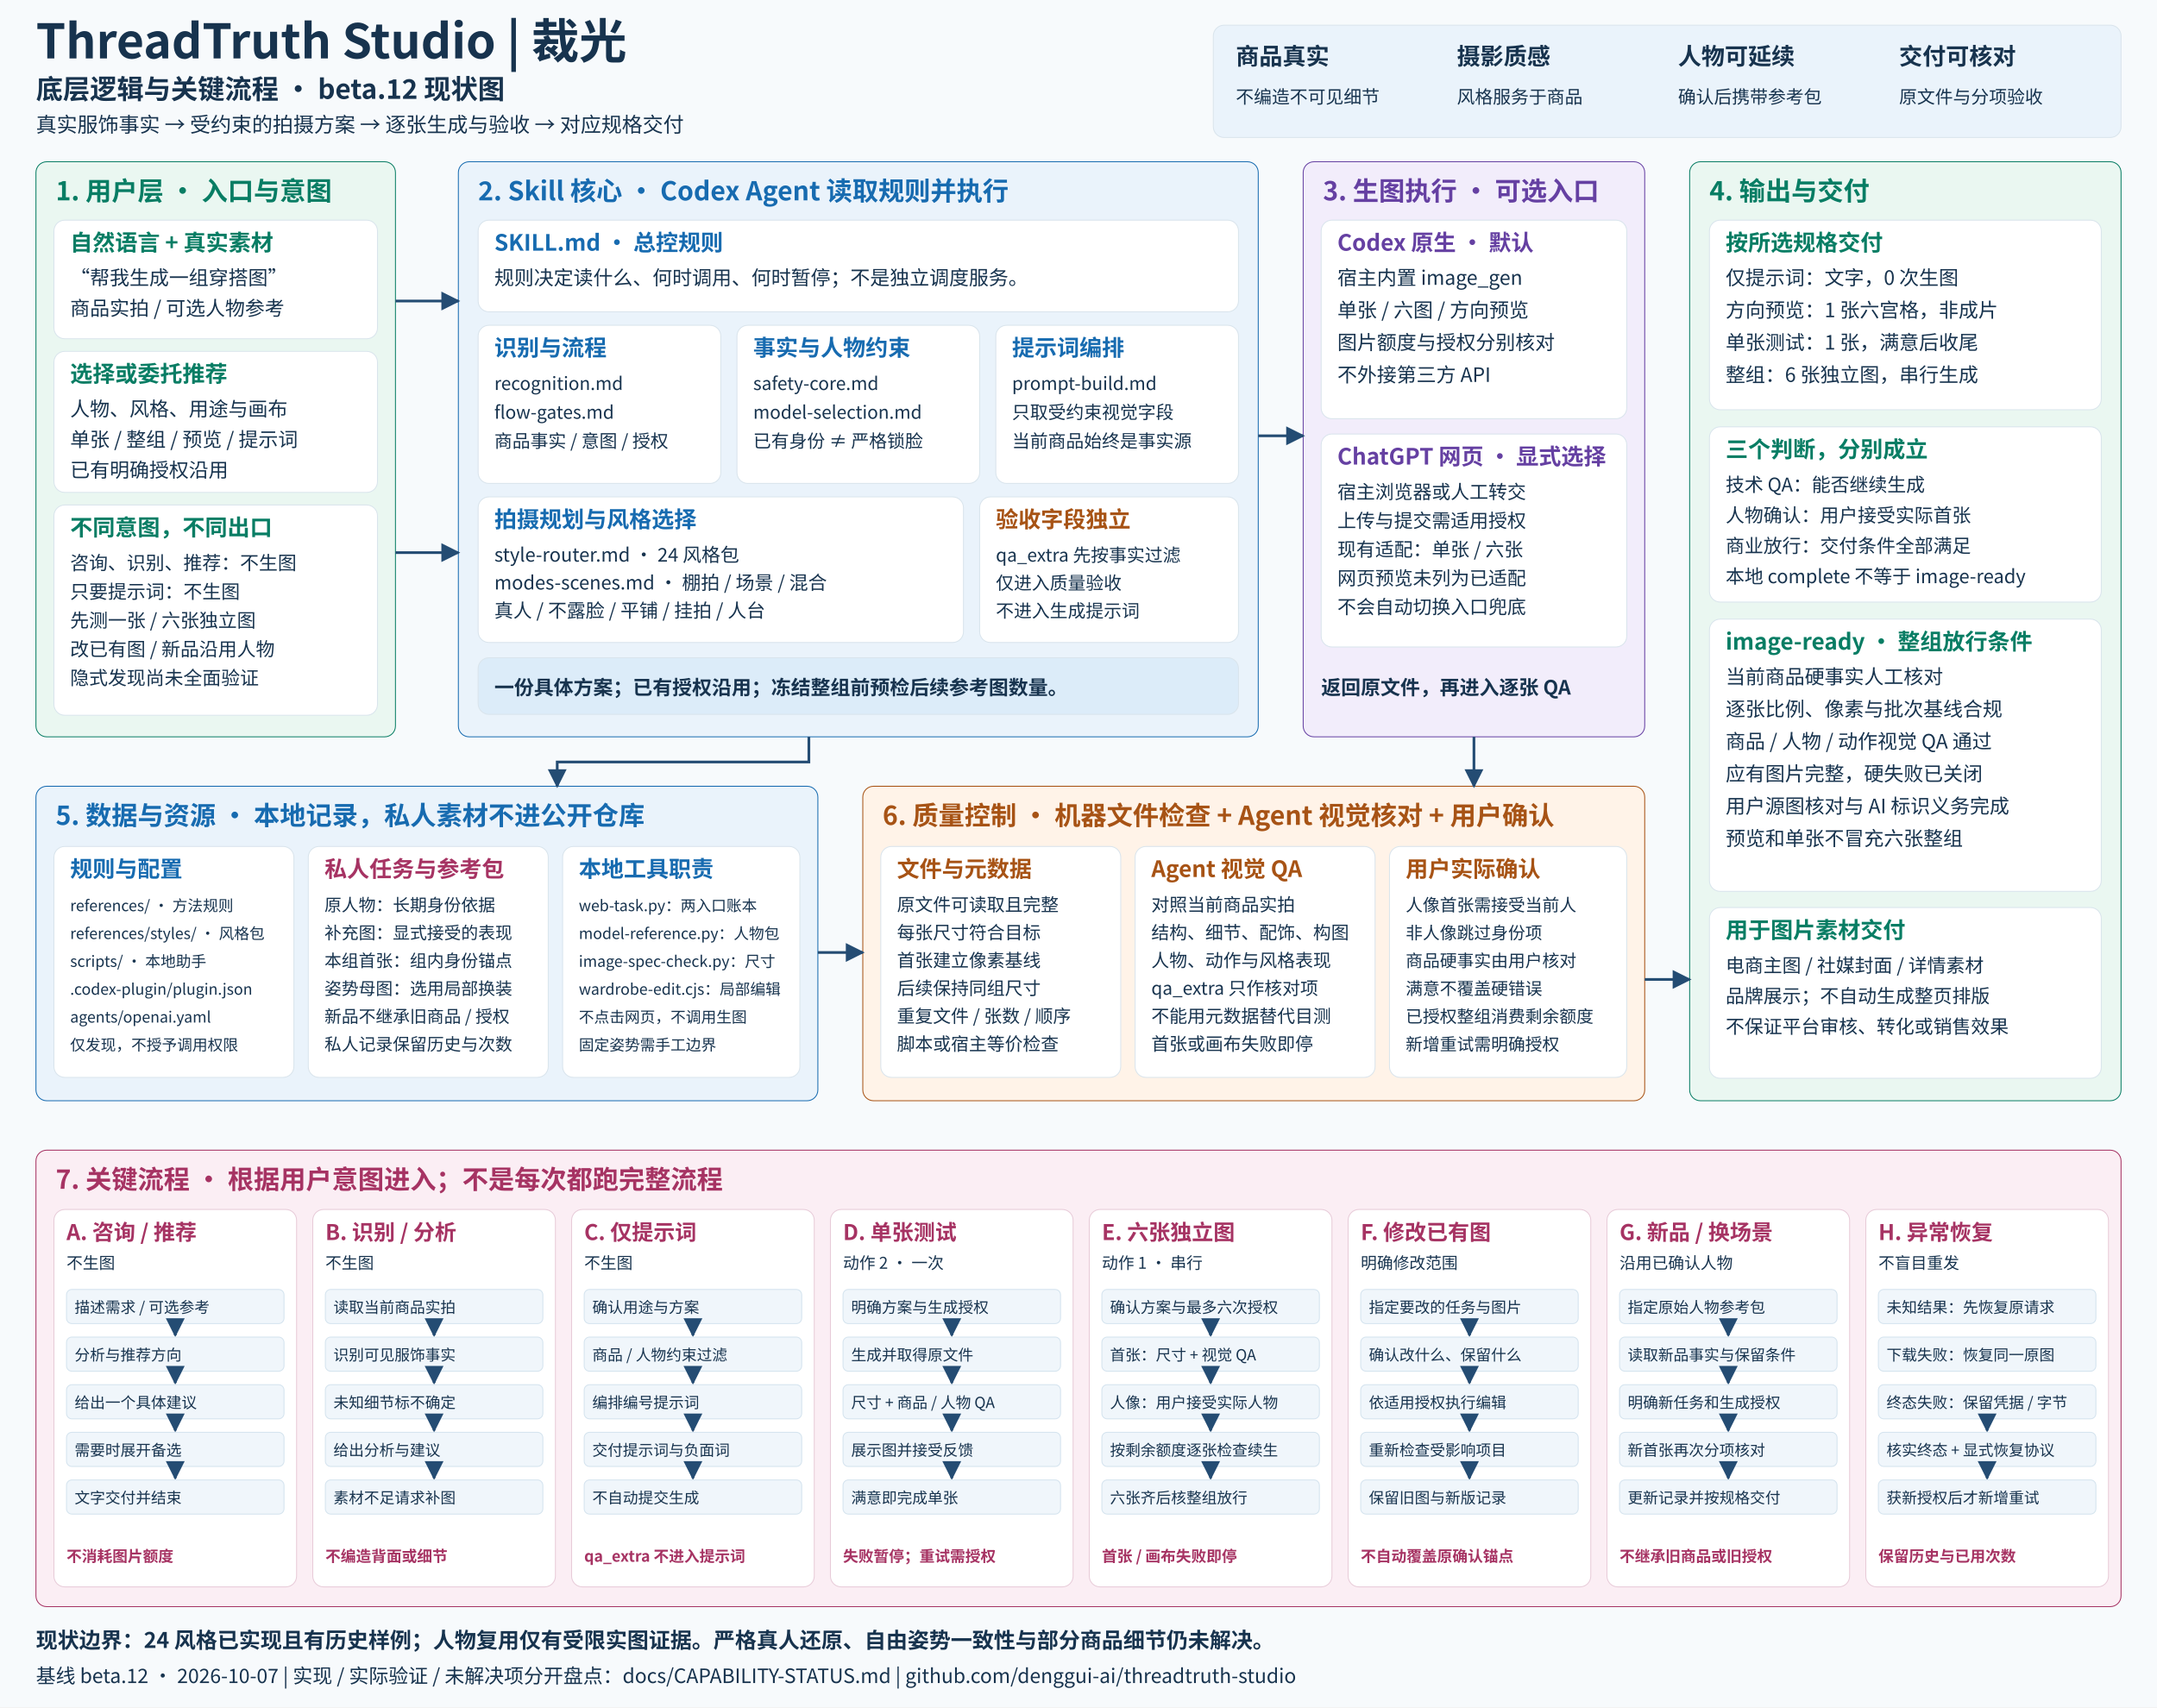
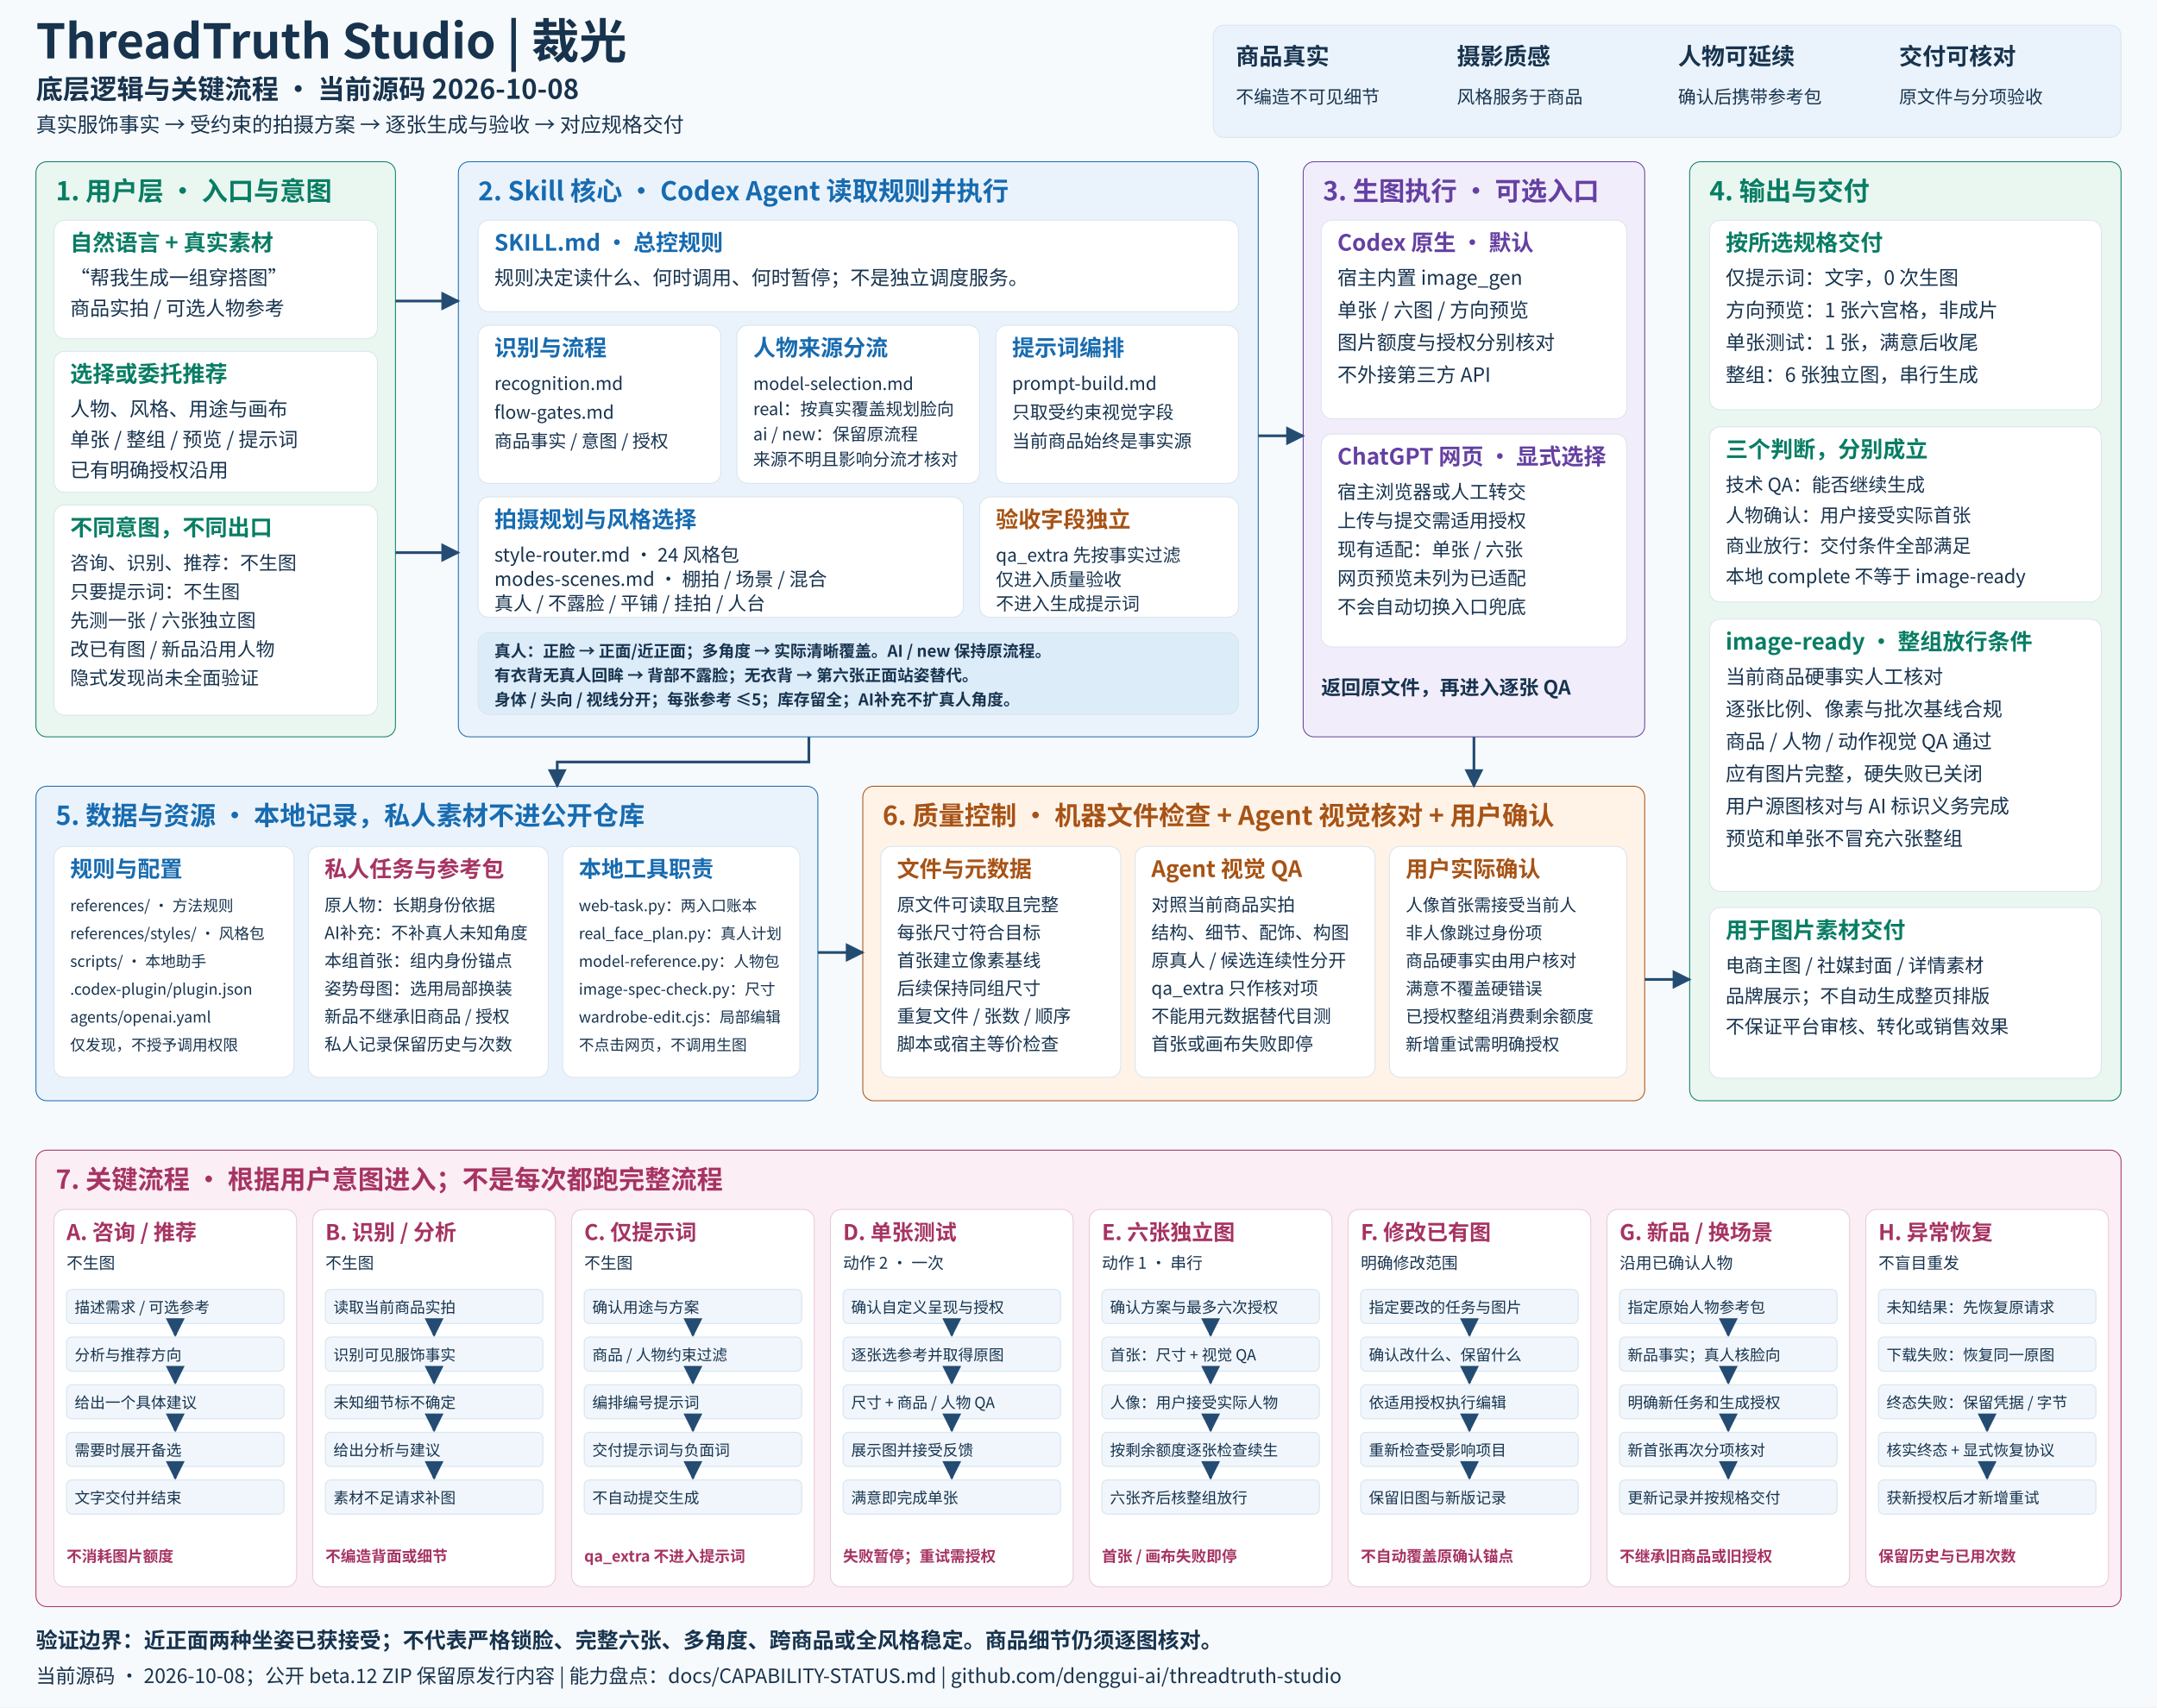
<svg xmlns="http://www.w3.org/2000/svg" width="2400" height="1900" viewBox="0 0 2400 1900" role="img" aria-labelledby="title desc">
  <defs>
    <marker id="arrow" viewBox="0 0 10 10" refX="9" refY="5" markerWidth="7" markerHeight="7" orient="auto-start-reverse">
      <path d="M 0 0 L 10 5 L 0 10 z" fill="#244c73" />
    </marker>
  </defs>
  <style>text{font-family:"PingFang SC","Microsoft YaHei","Noto Sans CJK SC",Arial,sans-serif;fill:#17334e} .title{font-weight:700} .muted{fill:#496177}</style>
  <rect width="2400" height="1900" fill="#f7fafc" />
  <text x="40" y="65" font-size="53" data-maxwidth="2320" class="title">ThreadTruth Studio | 裁光</text>
-   <text x="40" y="110" font-size="30" data-maxwidth="2320" class="title">底层逻辑与关键流程  ·  beta.12 现状图</text>
+   <text x="40" y="110" font-size="30" data-maxwidth="2320" class="title">底层逻辑与关键流程  ·  当前源码 2026-10-08</text>
  <text x="40" y="147" font-size="23" data-maxwidth="2320" class="">真实服饰事实 → 受约束的拍摄方案 → 逐张生成与验收 → 对应规格交付</text>
  <rect x="1350" y="28" width="1010" height="125" rx="12" fill="#eaf3fb" stroke="#d9e4ec" />
  <text x="1375" y="72" font-size="26" data-maxwidth="985" class="title">商品真实</text>
  <text x="1375" y="115" font-size="20" data-maxwidth="985" class="">不编造不可见细节</text>
  <text x="1621" y="72" font-size="26" data-maxwidth="739" class="title">摄影质感</text>
  <text x="1621" y="115" font-size="20" data-maxwidth="739" class="">风格服务于商品</text>
  <text x="1867" y="72" font-size="26" data-maxwidth="493" class="title">人物可延续</text>
  <text x="1867" y="115" font-size="20" data-maxwidth="493" class="">确认后携带参考包</text>
  <text x="2113" y="72" font-size="26" data-maxwidth="247" class="title">交付可核对</text>
  <text x="2113" y="115" font-size="20" data-maxwidth="247" class="">原文件与分项验收</text>
  <rect x="40" y="180" width="400" height="640" rx="12" fill="#eaf7f1" stroke="#087d64" />
  <text x="62" y="223" font-size="29" data-maxwidth="356" class="title" style="fill:#087d64">1. 用户层 · 入口与意图</text>
  <rect x="60" y="245" width="360" height="132" rx="12" fill="#fff" stroke="#d9e4ec" />
  <text x="78" y="279" font-size="25" data-maxwidth="324" class="title" style="fill:#087d64">自然语言 + 真实素材</text>
  <text x="78" y="317" font-size="22" data-maxwidth="324" class="">“帮我生成一组穿搭图”</text>
  <text x="78" y="351" font-size="22" data-maxwidth="324" class="">商品实拍 / 可选人物参考</text>
  <rect x="60" y="391" width="360" height="157" rx="12" fill="#fff" stroke="#d9e4ec" />
  <text x="78" y="425" font-size="25" data-maxwidth="324" class="title" style="fill:#087d64">选择或委托推荐</text>
  <text x="78" y="463" font-size="22" data-maxwidth="324" class="">人物、风格、用途与画布</text>
  <text x="78" y="497" font-size="22" data-maxwidth="324" class="">单张 / 整组 / 预览 / 提示词</text>
  <text x="78" y="531" font-size="22" data-maxwidth="324" class="">已有明确授权沿用</text>
  <rect x="60" y="562" width="360" height="234" rx="12" fill="#fff" stroke="#d9e4ec" />
  <text x="78" y="596" font-size="25" data-maxwidth="324" class="title" style="fill:#087d64">不同意图，不同出口</text>
  <text x="78" y="634" font-size="21" data-maxwidth="324" class="">咨询、识别、推荐：不生图</text>
  <text x="78" y="666" font-size="21" data-maxwidth="324" class="">只要提示词：不生图</text>
  <text x="78" y="698" font-size="21" data-maxwidth="324" class="">先测一张 / 六张独立图</text>
  <text x="78" y="730" font-size="21" data-maxwidth="324" class="">改已有图 / 新品沿用人物</text>
  <text x="78" y="762" font-size="21" data-maxwidth="324" class="">隐式发现尚未全面验证</text>
  <rect x="510" y="180" width="890" height="640" rx="12" fill="#eaf3fb" stroke="#176bb0" />
  <text x="532" y="223" font-size="29" data-maxwidth="846" class="title" style="fill:#176bb0">2. Skill 核心 · Codex Agent 读取规则并执行</text>
  <rect x="532" y="245" width="846" height="102" rx="12" fill="#fff" stroke="#d9e4ec" />
  <text x="550" y="279" font-size="25" data-maxwidth="810" class="title" style="fill:#176bb0">SKILL.md · 总控规则</text>
  <text x="550" y="317" font-size="22" data-maxwidth="810" class="">规则决定读什么、何时调用、何时暂停；不是独立调度服务。</text>
  <rect x="532" y="362" width="270" height="176" rx="12" fill="#fff" stroke="#d9e4ec" />
  <text x="550" y="396" font-size="25" data-maxwidth="234" class="title" style="fill:#176bb0">识别与流程</text>
  <text x="550" y="434" font-size="20" data-maxwidth="234" class="">recognition.md</text>
  <text x="550" y="466" font-size="20" data-maxwidth="234" class="">flow-gates.md</text>
  <text x="550" y="498" font-size="20" data-maxwidth="234" class="">商品事实 / 意图 / 授权</text>
  <rect x="820" y="362" width="270" height="176" rx="12" fill="#fff" stroke="#d9e4ec" />
-   <text x="838" y="396" font-size="25" data-maxwidth="234" class="title" style="fill:#176bb0">事实与人物约束</text>
-   <text x="838" y="434" font-size="20" data-maxwidth="234" class="">safety-core.md</text>
-   <text x="838" y="466" font-size="20" data-maxwidth="234" class="">model-selection.md</text>
-   <text x="838" y="498" font-size="20" data-maxwidth="234" class="">已有身份 ≠ 严格锁脸</text>
+   <text x="838" y="396" font-size="25" data-maxwidth="234" class="title" style="fill:#176bb0">人物来源分流</text>
+   <text x="838" y="434" font-size="19" data-maxwidth="234" class="">model-selection.md</text>
+   <text x="838" y="462" font-size="19" data-maxwidth="234" class="">real：按真实覆盖规划脸向</text>
+   <text x="838" y="490" font-size="19" data-maxwidth="234" class="">ai / new：保留原流程</text>
+   <text x="838" y="518" font-size="19" data-maxwidth="234" class="">来源不明且影响分流才核对</text>
  <rect x="1108" y="362" width="270" height="176" rx="12" fill="#fff" stroke="#d9e4ec" />
  <text x="1126" y="396" font-size="25" data-maxwidth="234" class="title" style="fill:#176bb0">提示词编排</text>
  <text x="1126" y="434" font-size="20" data-maxwidth="234" class="">prompt-build.md</text>
  <text x="1126" y="466" font-size="20" data-maxwidth="234" class="">只取受约束视觉字段</text>
  <text x="1126" y="498" font-size="20" data-maxwidth="234" class="">当前商品始终是事实源</text>
-   <rect x="532" y="553" width="540" height="162" rx="12" fill="#fff" stroke="#d9e4ec" />
+   <rect x="532" y="553" width="540" height="134" rx="12" fill="#fff" stroke="#d9e4ec" />
  <text x="550" y="587" font-size="25" data-maxwidth="504" class="title" style="fill:#176bb0">拍摄规划与风格选择</text>
  <text x="550" y="625" font-size="21" data-maxwidth="504" class="">style-router.md · 24 风格包</text>
-   <text x="550" y="656" font-size="21" data-maxwidth="504" class="">modes-scenes.md · 棚拍 / 场景 / 混合</text>
-   <text x="550" y="687" font-size="21" data-maxwidth="504" class="">真人 / 不露脸 / 平铺 / 挂拍 / 人台</text>
-   <rect x="1090" y="553" width="288" height="162" rx="12" fill="#fff" stroke="#d9e4ec" />
+   <text x="550" y="652" font-size="21" data-maxwidth="504" class="">modes-scenes.md · 棚拍 / 场景 / 混合</text>
+   <text x="550" y="679" font-size="21" data-maxwidth="504" class="">真人 / 不露脸 / 平铺 / 挂拍 / 人台</text>
+   <rect x="1090" y="553" width="288" height="134" rx="12" fill="#fff" stroke="#d9e4ec" />
  <text x="1108" y="587" font-size="25" data-maxwidth="252" class="title" style="fill:#a75315">验收字段独立</text>
  <text x="1108" y="625" font-size="20" data-maxwidth="252" class="">qa_extra 先按事实过滤</text>
-   <text x="1108" y="656" font-size="20" data-maxwidth="252" class="">仅进入质量验收</text>
-   <text x="1108" y="687" font-size="20" data-maxwidth="252" class="">不进入生成提示词</text>
-   <rect x="532" y="732" width="846" height="63" rx="12" fill="#dcecf9" stroke="#d9e4ec" />
-   <text x="550" y="773" font-size="22" data-maxwidth="1810" class="title">一份具体方案；已有授权沿用；冻结整组前预检后续参考图数量。</text>
+   <text x="1108" y="652" font-size="20" data-maxwidth="252" class="">仅进入质量验收</text>
+   <text x="1108" y="679" font-size="20" data-maxwidth="252" class="">不进入生成提示词</text>
+   <rect x="532" y="704" width="846" height="91" rx="12" fill="#dcecf9" stroke="#d9e4ec" />
+   <text x="550" y="731" font-size="18" data-maxwidth="810" class="title">真人：正脸 → 正面/近正面；多角度 → 实际清晰覆盖。AI / new 保持原流程。</text>
+   <text x="550" y="758" font-size="18" data-maxwidth="810" class="title">有衣背无真人回眸 → 背部不露脸；无衣背 → 第六张正面站姿替代。</text>
+   <text x="550" y="785" font-size="18" data-maxwidth="810" class="title">身体 / 头向 / 视线分开；每张参考 ≤5；库存留全；AI补充不扩真人角度。</text>
  <rect x="1450" y="180" width="380" height="640" rx="12" fill="#f2edfb" stroke="#6540a2" />
  <text x="1472" y="223" font-size="29" data-maxwidth="336" class="title" style="fill:#6540a2">3. 生图执行 · 可选入口</text>
  <rect x="1470" y="245" width="340" height="221" rx="12" fill="#fff" stroke="#d9e4ec" />
  <text x="1488" y="279" font-size="25" data-maxwidth="304" class="title" style="fill:#6540a2">Codex 原生 · 默认</text>
  <text x="1488" y="317" font-size="22" data-maxwidth="304" class="">宿主内置 image_gen</text>
  <text x="1488" y="353" font-size="22" data-maxwidth="304" class="">单张 / 六图 / 方向预览</text>
  <text x="1488" y="389" font-size="22" data-maxwidth="304" class="">图片额度与授权分别核对</text>
  <text x="1488" y="425" font-size="22" data-maxwidth="304" class="">不外接第三方 API</text>
  <rect x="1470" y="483" width="340" height="237" rx="12" fill="#fff" stroke="#d9e4ec" />
  <text x="1488" y="517" font-size="25" data-maxwidth="304" class="title" style="fill:#6540a2">ChatGPT 网页 · 显式选择</text>
  <text x="1488" y="555" font-size="21" data-maxwidth="304" class="">宿主浏览器或人工转交</text>
  <text x="1488" y="587" font-size="21" data-maxwidth="304" class="">上传与提交需适用授权</text>
  <text x="1488" y="619" font-size="21" data-maxwidth="304" class="">现有适配：单张 / 六张</text>
  <text x="1488" y="651" font-size="21" data-maxwidth="304" class="">网页预览未列为已适配</text>
  <text x="1488" y="683" font-size="21" data-maxwidth="304" class="">不会自动切换入口兜底</text>
  <text x="1470" y="773" font-size="22" data-maxwidth="890" class="title">返回原文件，再进入逐张 QA</text>
  <rect x="1880" y="180" width="480" height="1045" rx="12" fill="#eaf7f1" stroke="#087d64" />
  <text x="1902" y="223" font-size="29" data-maxwidth="436" class="title" style="fill:#087d64">4. 输出与交付</text>
  <rect x="1902" y="245" width="436" height="211" rx="12" fill="#fff" stroke="#d9e4ec" />
  <text x="1920" y="279" font-size="25" data-maxwidth="400" class="title" style="fill:#087d64">按所选规格交付</text>
  <text x="1920" y="317" font-size="22" data-maxwidth="400" class="">仅提示词：文字，0 次生图</text>
  <text x="1920" y="353" font-size="22" data-maxwidth="400" class="">方向预览：1 张六宫格，非成片</text>
  <text x="1920" y="389" font-size="22" data-maxwidth="400" class="">单张测试：1 张，满意后收尾</text>
  <text x="1920" y="425" font-size="22" data-maxwidth="400" class="">整组：6 张独立图，串行生成</text>
  <rect x="1902" y="475" width="436" height="195" rx="12" fill="#fff" stroke="#d9e4ec" />
  <text x="1920" y="509" font-size="25" data-maxwidth="400" class="title" style="fill:#087d64">三个判断，分别成立</text>
  <text x="1920" y="547" font-size="21" data-maxwidth="400" class="">技术 QA：能否继续生成</text>
  <text x="1920" y="581" font-size="21" data-maxwidth="400" class="">人物确认：用户接受实际首张</text>
  <text x="1920" y="615" font-size="21" data-maxwidth="400" class="">商业放行：交付条件全部满足</text>
  <text x="1920" y="649" font-size="21" data-maxwidth="400" class="">本地 complete 不等于 image-ready</text>
  <rect x="1902" y="689" width="436" height="303" rx="12" fill="#fff" stroke="#d9e4ec" />
  <text x="1920" y="723" font-size="25" data-maxwidth="400" class="title" style="fill:#087d64">image-ready · 整组放行条件</text>
  <text x="1920" y="761" font-size="22" data-maxwidth="400" class="">当前商品硬事实人工核对</text>
  <text x="1920" y="797" font-size="22" data-maxwidth="400" class="">逐张比例、像素与批次基线合规</text>
  <text x="1920" y="833" font-size="22" data-maxwidth="400" class="">商品 / 人物 / 动作视觉 QA 通过</text>
  <text x="1920" y="869" font-size="22" data-maxwidth="400" class="">应有图片完整，硬失败已关闭</text>
  <text x="1920" y="905" font-size="22" data-maxwidth="400" class="">用户源图核对与 AI 标识义务完成</text>
  <text x="1920" y="941" font-size="22" data-maxwidth="400" class="">预览和单张不冒充六张整组</text>
  <rect x="1902" y="1010" width="436" height="190" rx="12" fill="#fff" stroke="#d9e4ec" />
  <text x="1920" y="1044" font-size="25" data-maxwidth="400" class="title" style="fill:#087d64">用于图片素材交付</text>
  <text x="1920" y="1082" font-size="21" data-maxwidth="400" class="">电商主图 / 社媒封面 / 详情素材</text>
  <text x="1920" y="1116" font-size="21" data-maxwidth="400" class="">品牌展示；不自动生成整页排版</text>
  <text x="1920" y="1150" font-size="21" data-maxwidth="400" class="">不保证平台审核、转化或销售效果</text>
  <rect x="40" y="875" width="870" height="350" rx="12" fill="#eaf3fb" stroke="#176bb0" />
  <text x="62" y="918" font-size="29" data-maxwidth="826" class="title" style="fill:#176bb0">5. 数据与资源 · 本地记录，私人素材不进公开仓库</text>
  <rect x="60" y="942" width="267" height="257" rx="12" fill="#fff" stroke="#d9e4ec" />
  <text x="78" y="976" font-size="25" data-maxwidth="231" class="title" style="fill:#176bb0">规则与配置</text>
  <text x="78" y="1014" font-size="17" data-maxwidth="231" class="">references/ · 方法规则</text>
  <text x="78" y="1045" font-size="17" data-maxwidth="231" class="">references/styles/ · 风格包</text>
  <text x="78" y="1076" font-size="17" data-maxwidth="231" class="">scripts/ · 本地助手</text>
  <text x="78" y="1107" font-size="17" data-maxwidth="231" class="">.codex-plugin/plugin.json</text>
  <text x="78" y="1138" font-size="17" data-maxwidth="231" class="">agents/openai.yaml</text>
  <text x="78" y="1169" font-size="17" data-maxwidth="231" class="">仅发现，不授予调用权限</text>
  <rect x="343" y="942" width="267" height="257" rx="12" fill="#fff" stroke="#d9e4ec" />
  <text x="361" y="976" font-size="25" data-maxwidth="231" class="title" style="fill:#a63363">私人任务与参考包</text>
  <text x="361" y="1014" font-size="19" data-maxwidth="231" class="">原人物：长期身份依据</text>
-   <text x="361" y="1045" font-size="19" data-maxwidth="231" class="">补充图：显式接受的表现</text>
+   <text x="361" y="1045" font-size="19" data-maxwidth="231" class="">AI补充：不补真人未知角度</text>
  <text x="361" y="1076" font-size="19" data-maxwidth="231" class="">本组首张：组内身份锚点</text>
  <text x="361" y="1107" font-size="19" data-maxwidth="231" class="">姿势母图：选用局部换装</text>
  <text x="361" y="1138" font-size="19" data-maxwidth="231" class="">新品不继承旧商品 / 授权</text>
  <text x="361" y="1169" font-size="19" data-maxwidth="231" class="">私人记录保留历史与次数</text>
  <rect x="626" y="942" width="264" height="257" rx="12" fill="#fff" stroke="#d9e4ec" />
  <text x="644" y="976" font-size="25" data-maxwidth="228" class="title" style="fill:#176bb0">本地工具职责</text>
  <text x="644" y="1014" font-size="17" data-maxwidth="228" class="">web-task.py：两入口账本</text>
-   <text x="644" y="1045" font-size="17" data-maxwidth="228" class="">model-reference.py：人物包</text>
-   <text x="644" y="1076" font-size="17" data-maxwidth="228" class="">image-spec-check.py：尺寸</text>
-   <text x="644" y="1107" font-size="17" data-maxwidth="228" class="">wardrobe-edit.cjs：局部编辑</text>
-   <text x="644" y="1138" font-size="17" data-maxwidth="228" class="">不点击网页，不调用生图</text>
-   <text x="644" y="1169" font-size="17" data-maxwidth="228" class="">固定姿势需手工边界</text>
+   <text x="644" y="1045" font-size="17" data-maxwidth="228" class="">real_face_plan.py：真人计划</text>
+   <text x="644" y="1076" font-size="17" data-maxwidth="228" class="">model-reference.py：人物包</text>
+   <text x="644" y="1107" font-size="17" data-maxwidth="228" class="">image-spec-check.py：尺寸</text>
+   <text x="644" y="1138" font-size="17" data-maxwidth="228" class="">wardrobe-edit.cjs：局部编辑</text>
+   <text x="644" y="1169" font-size="17" data-maxwidth="228" class="">不点击网页，不调用生图</text>
  <rect x="960" y="875" width="870" height="350" rx="12" fill="#fff3e8" stroke="#a75315" />
  <text x="982" y="918" font-size="29" data-maxwidth="826" class="title" style="fill:#a75315">6. 质量控制 · 机器文件检查 + Agent 视觉核对 + 用户确认</text>
  <rect x="980" y="942" width="267" height="257" rx="12" fill="#fff" stroke="#d9e4ec" />
  <text x="998" y="976" font-size="25" data-maxwidth="231" class="title" style="fill:#a75315">文件与元数据</text>
  <text x="998" y="1014" font-size="20" data-maxwidth="231" class="">原文件可读取且完整</text>
  <text x="998" y="1045" font-size="20" data-maxwidth="231" class="">每张尺寸符合目标</text>
  <text x="998" y="1076" font-size="20" data-maxwidth="231" class="">首张建立像素基线</text>
  <text x="998" y="1107" font-size="20" data-maxwidth="231" class="">后续保持同组尺寸</text>
  <text x="998" y="1138" font-size="20" data-maxwidth="231" class="">重复文件 / 张数 / 顺序</text>
  <text x="998" y="1169" font-size="20" data-maxwidth="231" class="">脚本或宿主等价检查</text>
  <rect x="1263" y="942" width="267" height="257" rx="12" fill="#fff" stroke="#d9e4ec" />
  <text x="1281" y="976" font-size="25" data-maxwidth="231" class="title" style="fill:#a75315">Agent 视觉 QA</text>
  <text x="1281" y="1014" font-size="20" data-maxwidth="231" class="">对照当前商品实拍</text>
  <text x="1281" y="1045" font-size="20" data-maxwidth="231" class="">结构、细节、配饰、构图</text>
-   <text x="1281" y="1076" font-size="20" data-maxwidth="231" class="">人物、动作与风格表现</text>
+   <text x="1281" y="1076" font-size="20" data-maxwidth="231" class="">原真人 / 候选连续性分开</text>
  <text x="1281" y="1107" font-size="20" data-maxwidth="231" class="">qa_extra 只作核对项</text>
  <text x="1281" y="1138" font-size="20" data-maxwidth="231" class="">不能用元数据替代目测</text>
  <text x="1281" y="1169" font-size="20" data-maxwidth="231" class="">首张或画布失败即停</text>
  <rect x="1546" y="942" width="264" height="257" rx="12" fill="#fff" stroke="#d9e4ec" />
  <text x="1564" y="976" font-size="25" data-maxwidth="228" class="title" style="fill:#a75315">用户实际确认</text>
  <text x="1564" y="1014" font-size="19" data-maxwidth="228" class="">人像首张需接受当前人</text>
  <text x="1564" y="1045" font-size="19" data-maxwidth="228" class="">非人像跳过身份项</text>
  <text x="1564" y="1076" font-size="19" data-maxwidth="228" class="">商品硬事实由用户核对</text>
  <text x="1564" y="1107" font-size="19" data-maxwidth="228" class="">满意不覆盖硬错误</text>
  <text x="1564" y="1138" font-size="19" data-maxwidth="228" class="">已授权整组消费剩余额度</text>
  <text x="1564" y="1169" font-size="19" data-maxwidth="228" class="">新增重试需明确授权</text>
  <polyline points="440,335 510,335" fill="none" stroke="#244c73" stroke-width="3" marker-end="url(#arrow)" />
  <polyline points="440,615 510,615" fill="none" stroke="#244c73" stroke-width="3" marker-end="url(#arrow)" />
  <polyline points="1400,485 1450,485" fill="none" stroke="#244c73" stroke-width="3" marker-end="url(#arrow)" />
  <polyline points="1640,820 1640,875" fill="none" stroke="#244c73" stroke-width="3" marker-end="url(#arrow)" />
  <polyline points="1830,1090 1880,1090" fill="none" stroke="#244c73" stroke-width="3" marker-end="url(#arrow)" />
  <polyline points="900,820 900,848 620,848 620,875" fill="none" stroke="#244c73" stroke-width="3" marker-end="url(#arrow)" />
  <polyline points="910,1060 960,1060" fill="none" stroke="#244c73" stroke-width="3" marker-end="url(#arrow)" />
  <rect x="40" y="1280" width="2320" height="508" rx="12" fill="#fbeef4" stroke="#a63363" />
  <text x="62" y="1323" font-size="29" data-maxwidth="2276" class="title" style="fill:#a63363">7. 关键流程 · 根据用户意图进入；不是每次都跑完整流程</text>
  <rect x="60" y="1346" width="270" height="420" rx="12" fill="#fff" stroke="#e7cbd8" />
  <text x="74" y="1380" font-size="24" data-maxwidth="2286" class="title" style="fill:#a63363">A. 咨询 / 推荐</text>
  <text x="74" y="1412" font-size="18" data-maxwidth="2286" class="">不生图</text>
  <rect x="74" y="1435" width="242" height="38" rx="6" fill="#f0f6fb" stroke="#d4e3ee" />
  <text x="83" y="1461" font-size="17" data-maxwidth="224" class="">描述需求 / 可选参考</text>
  <polyline points="195,1473 195,1486" fill="none" stroke="#244c73" stroke-width="3" marker-end="url(#arrow)" />
  <rect x="74" y="1488" width="242" height="38" rx="6" fill="#f0f6fb" stroke="#d4e3ee" />
  <text x="83" y="1514" font-size="17" data-maxwidth="224" class="">分析与推荐方向</text>
  <polyline points="195,1526 195,1539" fill="none" stroke="#244c73" stroke-width="3" marker-end="url(#arrow)" />
  <rect x="74" y="1541" width="242" height="38" rx="6" fill="#f0f6fb" stroke="#d4e3ee" />
  <text x="83" y="1567" font-size="17" data-maxwidth="224" class="">给出一个具体建议</text>
  <polyline points="195,1579 195,1592" fill="none" stroke="#244c73" stroke-width="3" marker-end="url(#arrow)" />
  <rect x="74" y="1594" width="242" height="38" rx="6" fill="#f0f6fb" stroke="#d4e3ee" />
  <text x="83" y="1620" font-size="17" data-maxwidth="224" class="">需要时展开备选</text>
  <polyline points="195,1632 195,1645" fill="none" stroke="#244c73" stroke-width="3" marker-end="url(#arrow)" />
  <rect x="74" y="1647" width="242" height="38" rx="6" fill="#f0f6fb" stroke="#d4e3ee" />
  <text x="83" y="1673" font-size="17" data-maxwidth="224" class="">文字交付并结束</text>
  <text x="74" y="1738" font-size="17" data-maxwidth="242" class="title" style="fill:#a63363">不消耗图片额度</text>
  <rect x="348" y="1346" width="270" height="420" rx="12" fill="#fff" stroke="#e7cbd8" />
  <text x="362" y="1380" font-size="24" data-maxwidth="1998" class="title" style="fill:#a63363">B. 识别 / 分析</text>
  <text x="362" y="1412" font-size="18" data-maxwidth="1998" class="">不生图</text>
  <rect x="362" y="1435" width="242" height="38" rx="6" fill="#f0f6fb" stroke="#d4e3ee" />
  <text x="371" y="1461" font-size="17" data-maxwidth="224" class="">读取当前商品实拍</text>
  <polyline points="483,1473 483,1486" fill="none" stroke="#244c73" stroke-width="3" marker-end="url(#arrow)" />
  <rect x="362" y="1488" width="242" height="38" rx="6" fill="#f0f6fb" stroke="#d4e3ee" />
  <text x="371" y="1514" font-size="17" data-maxwidth="224" class="">识别可见服饰事实</text>
  <polyline points="483,1526 483,1539" fill="none" stroke="#244c73" stroke-width="3" marker-end="url(#arrow)" />
  <rect x="362" y="1541" width="242" height="38" rx="6" fill="#f0f6fb" stroke="#d4e3ee" />
  <text x="371" y="1567" font-size="17" data-maxwidth="224" class="">未知细节标不确定</text>
  <polyline points="483,1579 483,1592" fill="none" stroke="#244c73" stroke-width="3" marker-end="url(#arrow)" />
  <rect x="362" y="1594" width="242" height="38" rx="6" fill="#f0f6fb" stroke="#d4e3ee" />
  <text x="371" y="1620" font-size="17" data-maxwidth="224" class="">给出分析与建议</text>
  <polyline points="483,1632 483,1645" fill="none" stroke="#244c73" stroke-width="3" marker-end="url(#arrow)" />
  <rect x="362" y="1647" width="242" height="38" rx="6" fill="#f0f6fb" stroke="#d4e3ee" />
  <text x="371" y="1673" font-size="17" data-maxwidth="224" class="">素材不足请求补图</text>
  <text x="362" y="1738" font-size="17" data-maxwidth="242" class="title" style="fill:#a63363">不编造背面或细节</text>
  <rect x="636" y="1346" width="270" height="420" rx="12" fill="#fff" stroke="#e7cbd8" />
  <text x="650" y="1380" font-size="24" data-maxwidth="1710" class="title" style="fill:#a63363">C. 仅提示词</text>
  <text x="650" y="1412" font-size="18" data-maxwidth="1710" class="">不生图</text>
  <rect x="650" y="1435" width="242" height="38" rx="6" fill="#f0f6fb" stroke="#d4e3ee" />
  <text x="659" y="1461" font-size="17" data-maxwidth="224" class="">确认用途与方案</text>
  <polyline points="771,1473 771,1486" fill="none" stroke="#244c73" stroke-width="3" marker-end="url(#arrow)" />
  <rect x="650" y="1488" width="242" height="38" rx="6" fill="#f0f6fb" stroke="#d4e3ee" />
  <text x="659" y="1514" font-size="17" data-maxwidth="224" class="">商品 / 人物约束过滤</text>
  <polyline points="771,1526 771,1539" fill="none" stroke="#244c73" stroke-width="3" marker-end="url(#arrow)" />
  <rect x="650" y="1541" width="242" height="38" rx="6" fill="#f0f6fb" stroke="#d4e3ee" />
  <text x="659" y="1567" font-size="17" data-maxwidth="224" class="">编排编号提示词</text>
  <polyline points="771,1579 771,1592" fill="none" stroke="#244c73" stroke-width="3" marker-end="url(#arrow)" />
  <rect x="650" y="1594" width="242" height="38" rx="6" fill="#f0f6fb" stroke="#d4e3ee" />
  <text x="659" y="1620" font-size="17" data-maxwidth="224" class="">交付提示词与负面词</text>
  <polyline points="771,1632 771,1645" fill="none" stroke="#244c73" stroke-width="3" marker-end="url(#arrow)" />
  <rect x="650" y="1647" width="242" height="38" rx="6" fill="#f0f6fb" stroke="#d4e3ee" />
  <text x="659" y="1673" font-size="17" data-maxwidth="224" class="">不自动提交生成</text>
  <text x="650" y="1738" font-size="17" data-maxwidth="242" class="title" style="fill:#a63363">qa_extra 不进入提示词</text>
  <rect x="924" y="1346" width="270" height="420" rx="12" fill="#fff" stroke="#e7cbd8" />
  <text x="938" y="1380" font-size="24" data-maxwidth="1422" class="title" style="fill:#a63363">D. 单张测试</text>
  <text x="938" y="1412" font-size="18" data-maxwidth="1422" class="">动作 2 · 一次</text>
  <rect x="938" y="1435" width="242" height="38" rx="6" fill="#f0f6fb" stroke="#d4e3ee" />
-   <text x="947" y="1461" font-size="17" data-maxwidth="224" class="">明确方案与生成授权</text>
+   <text x="947" y="1461" font-size="17" data-maxwidth="224" class="">确认自定义呈现与授权</text>
  <polyline points="1059,1473 1059,1486" fill="none" stroke="#244c73" stroke-width="3" marker-end="url(#arrow)" />
  <rect x="938" y="1488" width="242" height="38" rx="6" fill="#f0f6fb" stroke="#d4e3ee" />
-   <text x="947" y="1514" font-size="17" data-maxwidth="224" class="">生成并取得原文件</text>
+   <text x="947" y="1514" font-size="17" data-maxwidth="224" class="">逐张选参考并取得原图</text>
  <polyline points="1059,1526 1059,1539" fill="none" stroke="#244c73" stroke-width="3" marker-end="url(#arrow)" />
  <rect x="938" y="1541" width="242" height="38" rx="6" fill="#f0f6fb" stroke="#d4e3ee" />
  <text x="947" y="1567" font-size="17" data-maxwidth="224" class="">尺寸 + 商品 / 人物 QA</text>
  <polyline points="1059,1579 1059,1592" fill="none" stroke="#244c73" stroke-width="3" marker-end="url(#arrow)" />
  <rect x="938" y="1594" width="242" height="38" rx="6" fill="#f0f6fb" stroke="#d4e3ee" />
  <text x="947" y="1620" font-size="17" data-maxwidth="224" class="">展示图并接受反馈</text>
  <polyline points="1059,1632 1059,1645" fill="none" stroke="#244c73" stroke-width="3" marker-end="url(#arrow)" />
  <rect x="938" y="1647" width="242" height="38" rx="6" fill="#f0f6fb" stroke="#d4e3ee" />
  <text x="947" y="1673" font-size="17" data-maxwidth="224" class="">满意即完成单张</text>
  <text x="938" y="1738" font-size="17" data-maxwidth="242" class="title" style="fill:#a63363">失败暂停；重试需授权</text>
  <rect x="1212" y="1346" width="270" height="420" rx="12" fill="#fff" stroke="#e7cbd8" />
  <text x="1226" y="1380" font-size="24" data-maxwidth="1134" class="title" style="fill:#a63363">E. 六张独立图</text>
  <text x="1226" y="1412" font-size="18" data-maxwidth="1134" class="">动作 1 · 串行</text>
  <rect x="1226" y="1435" width="242" height="38" rx="6" fill="#f0f6fb" stroke="#d4e3ee" />
  <text x="1235" y="1461" font-size="17" data-maxwidth="224" class="">确认方案与最多六次授权</text>
  <polyline points="1347,1473 1347,1486" fill="none" stroke="#244c73" stroke-width="3" marker-end="url(#arrow)" />
  <rect x="1226" y="1488" width="242" height="38" rx="6" fill="#f0f6fb" stroke="#d4e3ee" />
  <text x="1235" y="1514" font-size="17" data-maxwidth="224" class="">首张：尺寸 + 视觉 QA</text>
  <polyline points="1347,1526 1347,1539" fill="none" stroke="#244c73" stroke-width="3" marker-end="url(#arrow)" />
  <rect x="1226" y="1541" width="242" height="38" rx="6" fill="#f0f6fb" stroke="#d4e3ee" />
  <text x="1235" y="1567" font-size="17" data-maxwidth="224" class="">人像：用户接受实际人物</text>
  <polyline points="1347,1579 1347,1592" fill="none" stroke="#244c73" stroke-width="3" marker-end="url(#arrow)" />
  <rect x="1226" y="1594" width="242" height="38" rx="6" fill="#f0f6fb" stroke="#d4e3ee" />
  <text x="1235" y="1620" font-size="17" data-maxwidth="224" class="">按剩余额度逐张检查续生</text>
  <polyline points="1347,1632 1347,1645" fill="none" stroke="#244c73" stroke-width="3" marker-end="url(#arrow)" />
  <rect x="1226" y="1647" width="242" height="38" rx="6" fill="#f0f6fb" stroke="#d4e3ee" />
  <text x="1235" y="1673" font-size="17" data-maxwidth="224" class="">六张齐后核整组放行</text>
  <text x="1226" y="1738" font-size="17" data-maxwidth="242" class="title" style="fill:#a63363">首张 / 画布失败即停</text>
  <rect x="1500" y="1346" width="270" height="420" rx="12" fill="#fff" stroke="#e7cbd8" />
  <text x="1514" y="1380" font-size="24" data-maxwidth="846" class="title" style="fill:#a63363">F. 修改已有图</text>
  <text x="1514" y="1412" font-size="18" data-maxwidth="846" class="">明确修改范围</text>
  <rect x="1514" y="1435" width="242" height="38" rx="6" fill="#f0f6fb" stroke="#d4e3ee" />
  <text x="1523" y="1461" font-size="17" data-maxwidth="224" class="">指定要改的任务与图片</text>
  <polyline points="1635,1473 1635,1486" fill="none" stroke="#244c73" stroke-width="3" marker-end="url(#arrow)" />
  <rect x="1514" y="1488" width="242" height="38" rx="6" fill="#f0f6fb" stroke="#d4e3ee" />
  <text x="1523" y="1514" font-size="17" data-maxwidth="224" class="">确认改什么、保留什么</text>
  <polyline points="1635,1526 1635,1539" fill="none" stroke="#244c73" stroke-width="3" marker-end="url(#arrow)" />
  <rect x="1514" y="1541" width="242" height="38" rx="6" fill="#f0f6fb" stroke="#d4e3ee" />
  <text x="1523" y="1567" font-size="17" data-maxwidth="224" class="">依适用授权执行编辑</text>
  <polyline points="1635,1579 1635,1592" fill="none" stroke="#244c73" stroke-width="3" marker-end="url(#arrow)" />
  <rect x="1514" y="1594" width="242" height="38" rx="6" fill="#f0f6fb" stroke="#d4e3ee" />
  <text x="1523" y="1620" font-size="17" data-maxwidth="224" class="">重新检查受影响项目</text>
  <polyline points="1635,1632 1635,1645" fill="none" stroke="#244c73" stroke-width="3" marker-end="url(#arrow)" />
  <rect x="1514" y="1647" width="242" height="38" rx="6" fill="#f0f6fb" stroke="#d4e3ee" />
  <text x="1523" y="1673" font-size="17" data-maxwidth="224" class="">保留旧图与新版记录</text>
  <text x="1514" y="1738" font-size="17" data-maxwidth="242" class="title" style="fill:#a63363">不自动覆盖原确认锚点</text>
  <rect x="1788" y="1346" width="270" height="420" rx="12" fill="#fff" stroke="#e7cbd8" />
  <text x="1802" y="1380" font-size="24" data-maxwidth="558" class="title" style="fill:#a63363">G. 新品 / 换场景</text>
  <text x="1802" y="1412" font-size="18" data-maxwidth="558" class="">沿用已确认人物</text>
  <rect x="1802" y="1435" width="242" height="38" rx="6" fill="#f0f6fb" stroke="#d4e3ee" />
  <text x="1811" y="1461" font-size="17" data-maxwidth="224" class="">指定原始人物参考包</text>
  <polyline points="1923,1473 1923,1486" fill="none" stroke="#244c73" stroke-width="3" marker-end="url(#arrow)" />
  <rect x="1802" y="1488" width="242" height="38" rx="6" fill="#f0f6fb" stroke="#d4e3ee" />
-   <text x="1811" y="1514" font-size="17" data-maxwidth="224" class="">读取新品事实与保留条件</text>
+   <text x="1811" y="1514" font-size="17" data-maxwidth="224" class="">新品事实；真人核脸向</text>
  <polyline points="1923,1526 1923,1539" fill="none" stroke="#244c73" stroke-width="3" marker-end="url(#arrow)" />
  <rect x="1802" y="1541" width="242" height="38" rx="6" fill="#f0f6fb" stroke="#d4e3ee" />
  <text x="1811" y="1567" font-size="17" data-maxwidth="224" class="">明确新任务和生成授权</text>
  <polyline points="1923,1579 1923,1592" fill="none" stroke="#244c73" stroke-width="3" marker-end="url(#arrow)" />
  <rect x="1802" y="1594" width="242" height="38" rx="6" fill="#f0f6fb" stroke="#d4e3ee" />
  <text x="1811" y="1620" font-size="17" data-maxwidth="224" class="">新首张再次分项核对</text>
  <polyline points="1923,1632 1923,1645" fill="none" stroke="#244c73" stroke-width="3" marker-end="url(#arrow)" />
  <rect x="1802" y="1647" width="242" height="38" rx="6" fill="#f0f6fb" stroke="#d4e3ee" />
  <text x="1811" y="1673" font-size="17" data-maxwidth="224" class="">更新记录并按规格交付</text>
  <text x="1802" y="1738" font-size="17" data-maxwidth="242" class="title" style="fill:#a63363">不继承旧商品或旧授权</text>
  <rect x="2076" y="1346" width="270" height="420" rx="12" fill="#fff" stroke="#e7cbd8" />
  <text x="2090" y="1380" font-size="24" data-maxwidth="270" class="title" style="fill:#a63363">H. 异常恢复</text>
  <text x="2090" y="1412" font-size="18" data-maxwidth="270" class="">不盲目重发</text>
  <rect x="2090" y="1435" width="242" height="38" rx="6" fill="#f0f6fb" stroke="#d4e3ee" />
  <text x="2099" y="1461" font-size="17" data-maxwidth="224" class="">未知结果：先恢复原请求</text>
  <rect x="2090" y="1488" width="242" height="38" rx="6" fill="#f0f6fb" stroke="#d4e3ee" />
  <text x="2099" y="1514" font-size="17" data-maxwidth="224" class="">下载失败：恢复同一原图</text>
  <rect x="2090" y="1541" width="242" height="38" rx="6" fill="#f0f6fb" stroke="#d4e3ee" />
  <text x="2099" y="1567" font-size="17" data-maxwidth="224" class="">终态失败：保留凭据 / 字节</text>
  <polyline points="2211,1579 2211,1592" fill="none" stroke="#244c73" stroke-width="3" marker-end="url(#arrow)" />
  <rect x="2090" y="1594" width="242" height="38" rx="6" fill="#f0f6fb" stroke="#d4e3ee" />
  <text x="2099" y="1620" font-size="17" data-maxwidth="224" class="">核实终态 + 显式恢复协议</text>
  <polyline points="2211,1632 2211,1645" fill="none" stroke="#244c73" stroke-width="3" marker-end="url(#arrow)" />
  <rect x="2090" y="1647" width="242" height="38" rx="6" fill="#f0f6fb" stroke="#d4e3ee" />
  <text x="2099" y="1673" font-size="17" data-maxwidth="224" class="">获新授权后才新增重试</text>
  <text x="2090" y="1738" font-size="17" data-maxwidth="242" class="title" style="fill:#a63363">保留历史与已用次数</text>
-   <text x="40" y="1834" font-size="24" data-maxwidth="2320" class="title">现状边界：24 风格已实现且有历史样例；人物复用仅有受限实图证据。严格真人还原、自由姿势一致性与部分商品细节仍未解决。</text>
-   <text x="40" y="1873" font-size="22" data-maxwidth="2320" class="">基线 beta.12 · 2026-10-07   |   实现 / 实际验证 / 未解决项分开盘点：docs/CAPABILITY-STATUS.md   |   github.com/denggui-ai/threadtruth-studio</text>
+   <text x="40" y="1834" font-size="24" data-maxwidth="2320" class="title">验证边界：近正面两种坐姿已获接受；不代表严格锁脸、完整六张、多角度、跨商品或全风格稳定。商品细节仍须逐图核对。</text>
+   <text x="40" y="1873" font-size="22" data-maxwidth="2320" class="">当前源码 · 2026-10-08；公开 beta.12 ZIP 保留原发行内容   |   能力盘点：docs/CAPABILITY-STATUS.md   |   github.com/denggui-ai/threadtruth-studio</text>
</svg>
